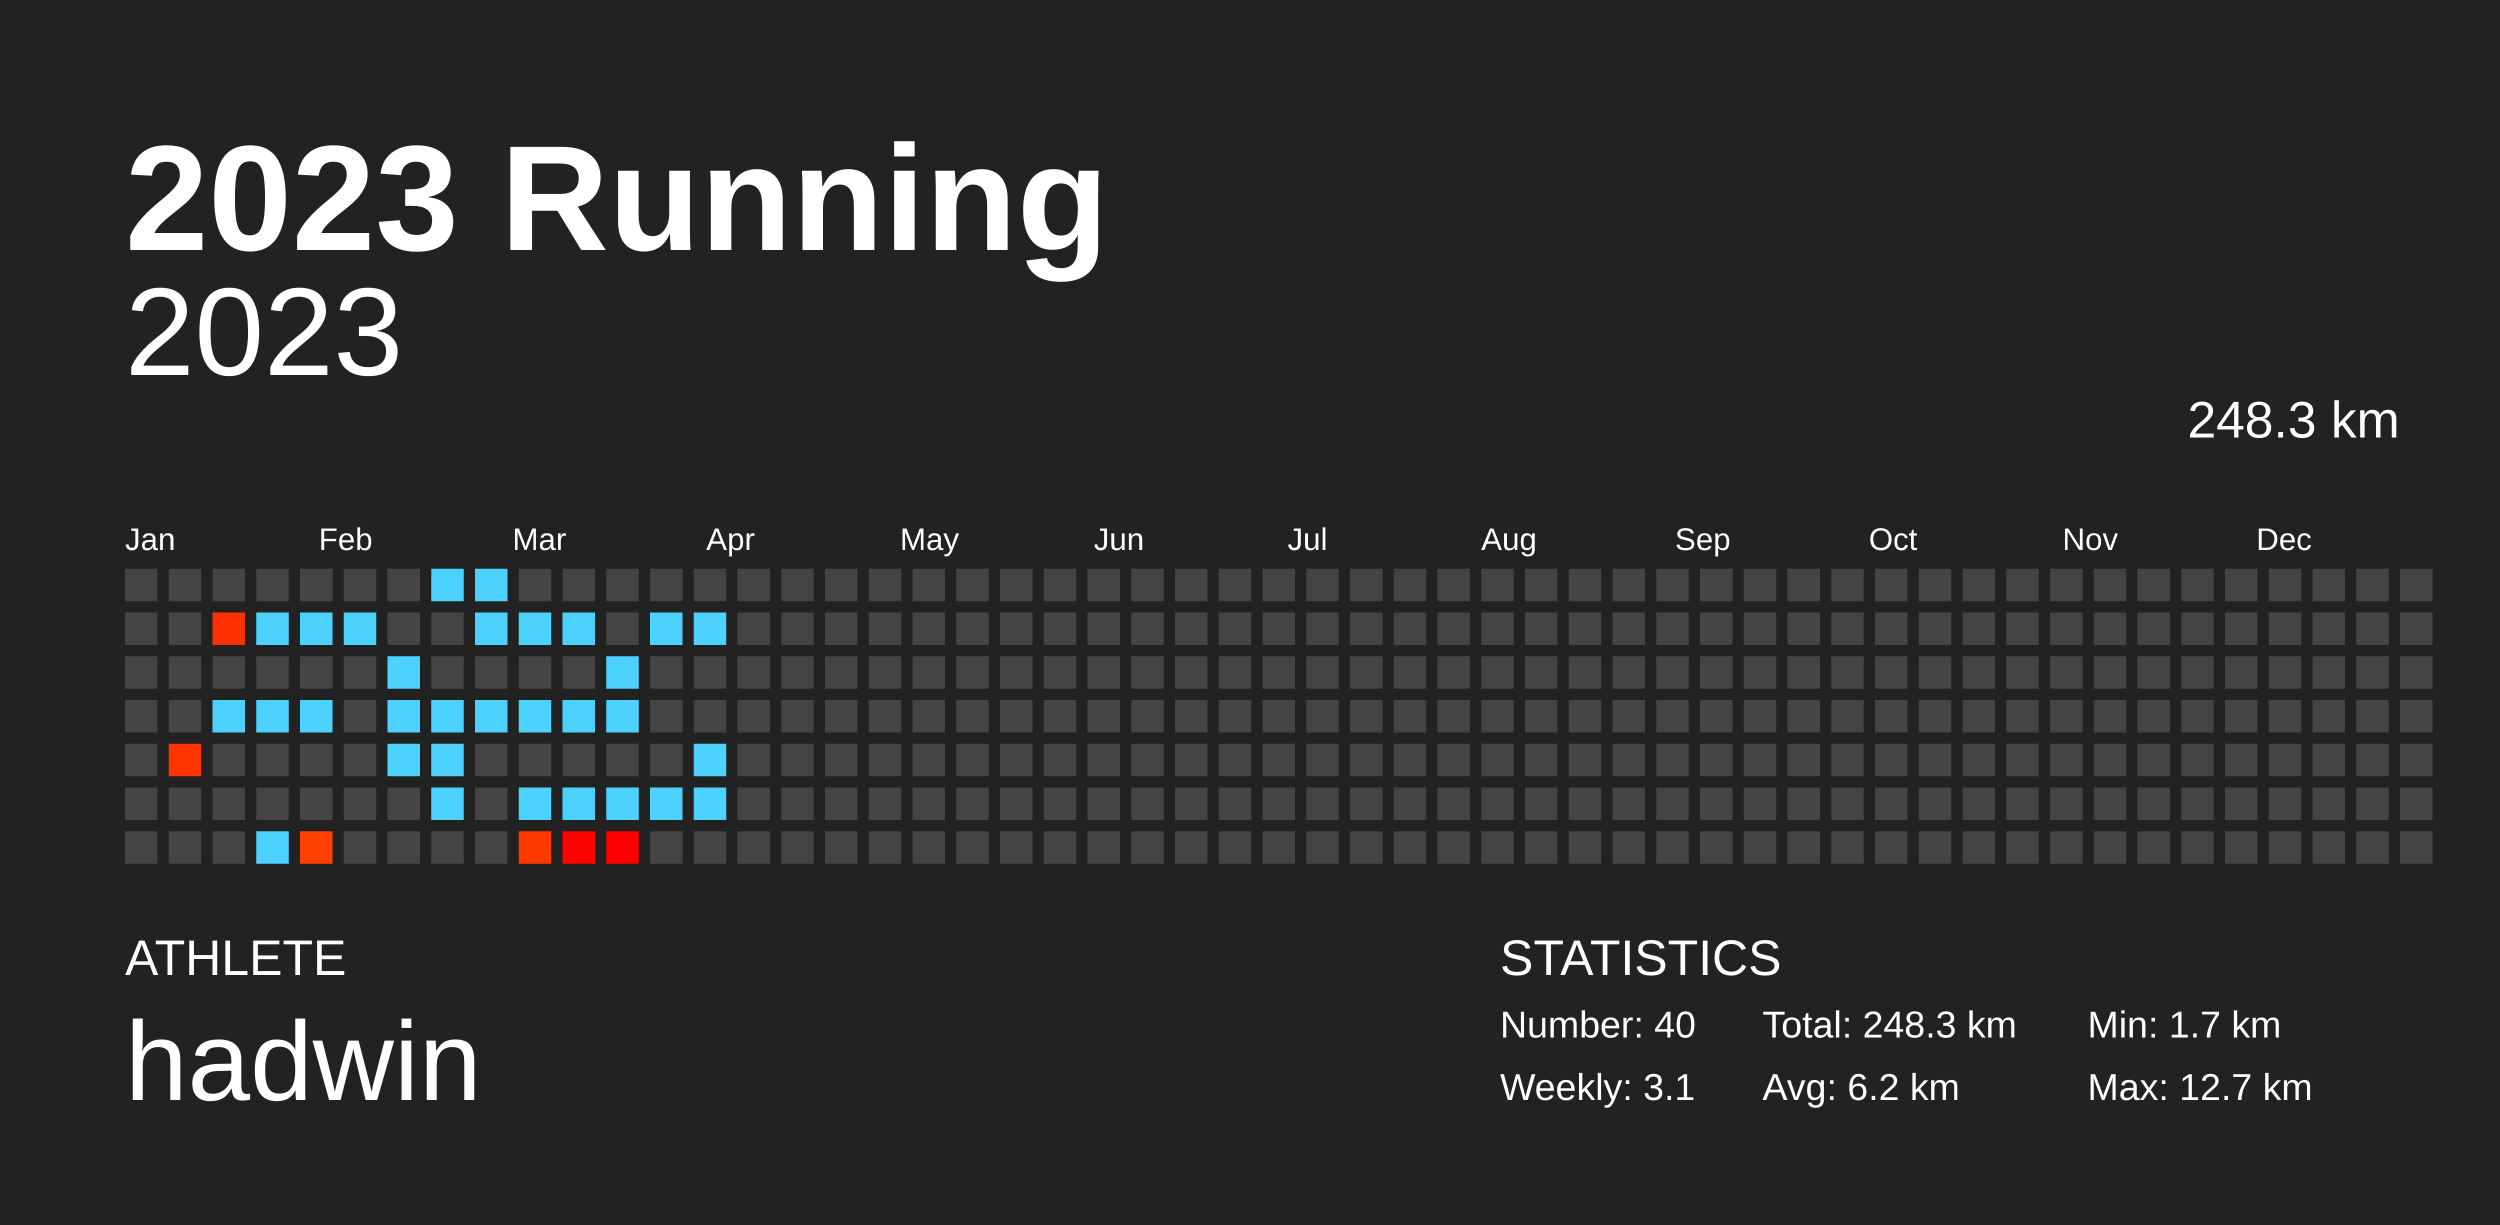
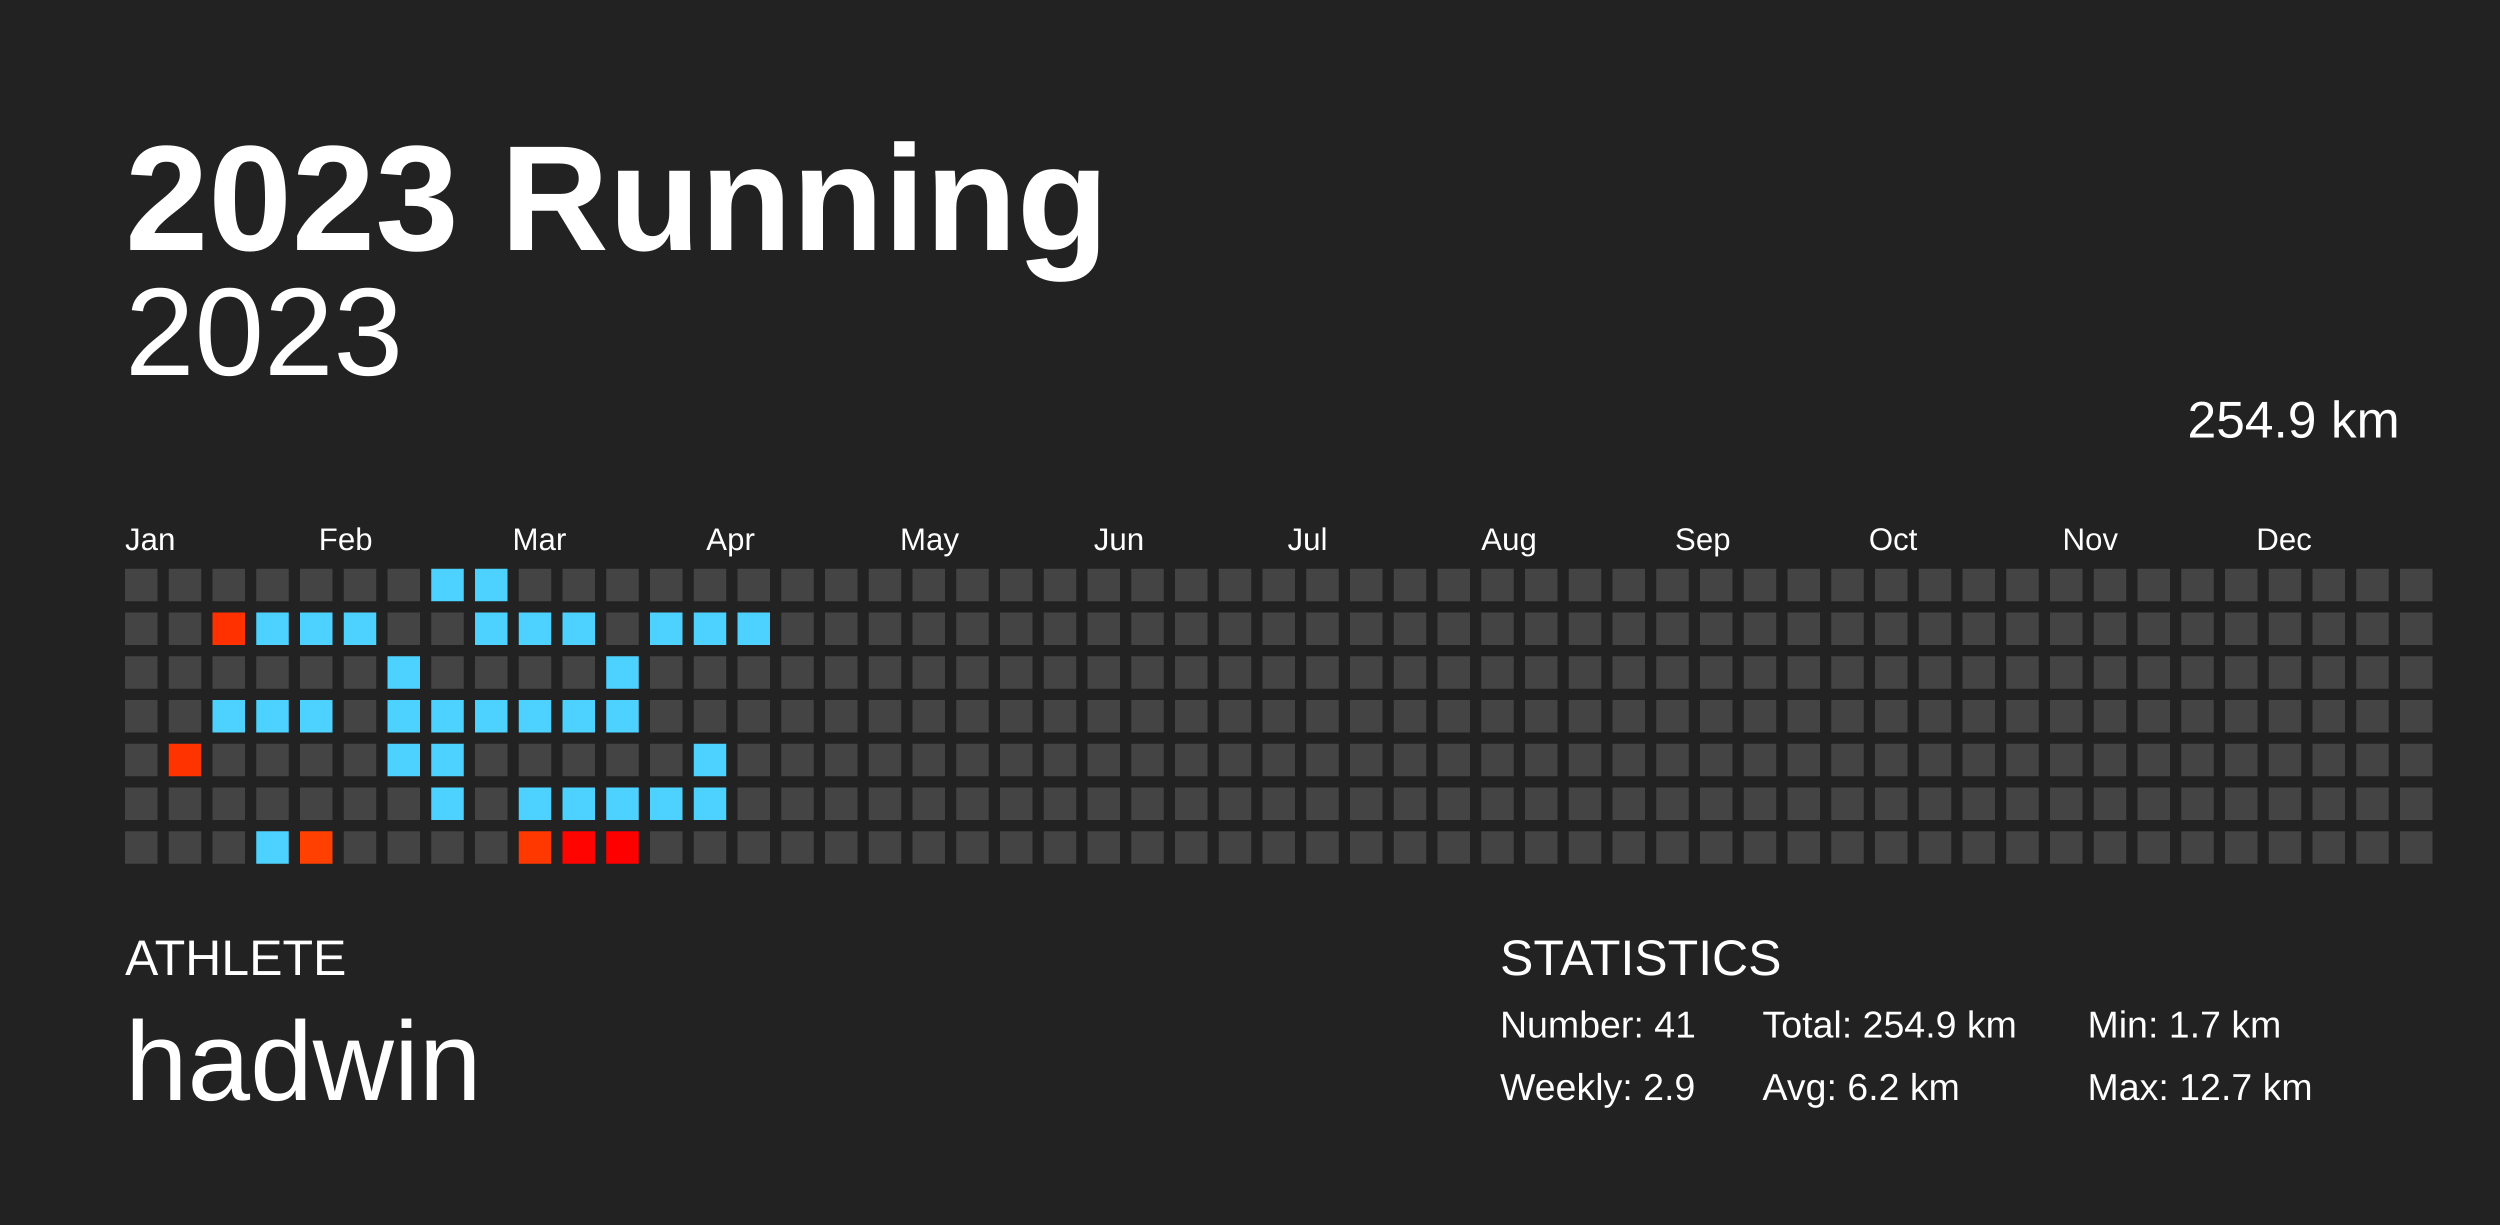
<svg xmlns="http://www.w3.org/2000/svg" baseProfile="full" height="98mm" version="1.1" viewBox="0,0,200,98" width="200mm">
  <defs />
  <rect fill="#222222" height="98" width="200" x="0" y="0" />
  <text fill="#FFFFFF" style="font-size:12px; font-family:Arial; font-weight:bold;" x="10" y="20">2023 Running</text>
  <text fill="#FFFFFF" style="font-size:4px; font-family:Arial" x="10" y="78">ATHLETE</text>
  <text fill="#FFFFFF" style="font-size:9px; font-family:Arial" x="10" y="88">hadwin</text>
  <text fill="#FFFFFF" style="font-size:4px; font-family:Arial" x="120" y="78">STATISTICS</text>
-   <text fill="#FFFFFF" style="font-size:3px; font-family:Arial" x="120" y="83">Number: 40</text>
-   <text fill="#FFFFFF" style="font-size:3px; font-family:Arial" x="120" y="88">Weekly: 3.1</text>
-   <text fill="#FFFFFF" style="font-size:3px; font-family:Arial" x="141" y="83">Total: 248.3 km</text>
+   <text fill="#FFFFFF" style="font-size:3px; font-family:Arial" x="120" y="83">Number: 41</text>
+   <text fill="#FFFFFF" style="font-size:3px; font-family:Arial" x="120" y="88">Weekly: 2.9</text>
+   <text fill="#FFFFFF" style="font-size:3px; font-family:Arial" x="141" y="83">Total: 254.9 km</text>
  <text fill="#FFFFFF" style="font-size:3px; font-family:Arial" x="141" y="88">Avg: 6.2 km</text>
  <text fill="#FFFFFF" style="font-size:3px; font-family:Arial" x="167" y="83">Min: 1.7 km</text>
  <text fill="#FFFFFF" style="font-size:3px; font-family:Arial" x="167" y="88">Max: 12.7 km</text>
  <text alignment-baseline="hanging" fill="#FFFFFF" style="font-size:10.0px; font-family:Arial;" x="10" y="30">2023</text>
-   <text alignment-baseline="hanging" fill="#FFFFFF" style="font-size:4.125px; font-family:Arial;" x="175" y="35">248.3 km</text>
+   <text alignment-baseline="hanging" fill="#FFFFFF" style="font-size:4.125px; font-family:Arial;" x="175" y="35">254.9 km</text>
  <text fill="#FFFFFF" style="font-size:2.5px; font-family:Arial" x="10.0" y="44">Jan</text>
  <text fill="#FFFFFF" style="font-size:2.5px; font-family:Arial" x="25.5" y="44">Feb</text>
  <text fill="#FFFFFF" style="font-size:2.5px; font-family:Arial" x="41.0" y="44">Mar</text>
  <text fill="#FFFFFF" style="font-size:2.5px; font-family:Arial" x="56.5" y="44">Apr</text>
  <text fill="#FFFFFF" style="font-size:2.5px; font-family:Arial" x="72.0" y="44">May</text>
  <text fill="#FFFFFF" style="font-size:2.5px; font-family:Arial" x="87.5" y="44">Jun</text>
  <text fill="#FFFFFF" style="font-size:2.5px; font-family:Arial" x="103.0" y="44">Jul</text>
  <text fill="#FFFFFF" style="font-size:2.5px; font-family:Arial" x="118.5" y="44">Aug</text>
  <text fill="#FFFFFF" style="font-size:2.5px; font-family:Arial" x="134.0" y="44">Sep</text>
  <text fill="#FFFFFF" style="font-size:2.5px; font-family:Arial" x="149.5" y="44">Oct</text>
  <text fill="#FFFFFF" style="font-size:2.5px; font-family:Arial" x="165.0" y="44">Nov</text>
  <text fill="#FFFFFF" style="font-size:2.5px; font-family:Arial" x="180.5" y="44">Dec</text>
  <rect fill="#444444" height="2.6" width="2.6" x="10.0" y="45.5" />
  <rect fill="#444444" height="2.6" width="2.6" x="10.0" y="49.0" />
  <rect fill="#444444" height="2.6" width="2.6" x="10.0" y="52.5" />
  <rect fill="#444444" height="2.6" width="2.6" x="10.0" y="56.0" />
  <rect fill="#444444" height="2.6" width="2.6" x="10.0" y="59.5" />
  <rect fill="#444444" height="2.6" width="2.6" x="10.0" y="63.0" />
  <rect fill="#444444" height="2.6" width="2.6" x="10.0" y="66.5" />
  <rect fill="#444444" height="2.6" width="2.6" x="13.5" y="45.5" />
  <rect fill="#444444" height="2.6" width="2.6" x="13.5" y="49.0" />
  <rect fill="#444444" height="2.6" width="2.6" x="13.5" y="52.5" />
  <rect fill="#444444" height="2.6" width="2.6" x="13.5" y="56.0" />
  <rect fill="#ff3300" height="2.6" width="2.6" x="13.5" y="59.5" />
  <rect fill="#444444" height="2.6" width="2.6" x="13.5" y="63.0" />
  <rect fill="#444444" height="2.6" width="2.6" x="13.5" y="66.5" />
  <rect fill="#444444" height="2.6" width="2.6" x="17.0" y="45.5" />
  <rect fill="#ff3100" height="2.6" width="2.6" x="17.0" y="49.0" />
  <rect fill="#444444" height="2.6" width="2.6" x="17.0" y="52.5" />
  <rect fill="#4dd2ff" height="2.6" width="2.6" x="17.0" y="56.0" />
  <rect fill="#444444" height="2.6" width="2.6" x="17.0" y="59.5" />
  <rect fill="#444444" height="2.6" width="2.6" x="17.0" y="63.0" />
  <rect fill="#444444" height="2.6" width="2.6" x="17.0" y="66.5" />
  <rect fill="#444444" height="2.6" width="2.6" x="20.5" y="45.5" />
  <rect fill="#4dd2ff" height="2.6" width="2.6" x="20.5" y="49.0" />
  <rect fill="#444444" height="2.6" width="2.6" x="20.5" y="52.5" />
  <rect fill="#4dd2ff" height="2.6" width="2.6" x="20.5" y="56.0" />
  <rect fill="#444444" height="2.6" width="2.6" x="20.5" y="59.5" />
  <rect fill="#444444" height="2.6" width="2.6" x="20.5" y="63.0" />
  <rect fill="#4dd2ff" height="2.6" width="2.6" x="20.5" y="66.5" />
  <rect fill="#444444" height="2.6" width="2.6" x="24.0" y="45.5" />
  <rect fill="#4dd2ff" height="2.6" width="2.6" x="24.0" y="49.0" />
  <rect fill="#444444" height="2.6" width="2.6" x="24.0" y="52.5" />
  <rect fill="#4dd2ff" height="2.6" width="2.6" x="24.0" y="56.0" />
  <rect fill="#444444" height="2.6" width="2.6" x="24.0" y="59.5" />
  <rect fill="#444444" height="2.6" width="2.6" x="24.0" y="63.0" />
  <rect fill="#ff4000" height="2.6" width="2.6" x="24.0" y="66.5" />
  <rect fill="#444444" height="2.6" width="2.6" x="27.5" y="45.5" />
  <rect fill="#4dd2ff" height="2.6" width="2.6" x="27.5" y="49.0" />
  <rect fill="#444444" height="2.6" width="2.6" x="27.5" y="52.5" />
  <rect fill="#444444" height="2.6" width="2.6" x="27.5" y="56.0" />
  <rect fill="#444444" height="2.6" width="2.6" x="27.5" y="59.5" />
  <rect fill="#444444" height="2.6" width="2.6" x="27.5" y="63.0" />
  <rect fill="#444444" height="2.6" width="2.6" x="27.5" y="66.5" />
  <rect fill="#444444" height="2.6" width="2.6" x="31.0" y="45.5" />
  <rect fill="#444444" height="2.6" width="2.6" x="31.0" y="49.0" />
  <rect fill="#4dd2ff" height="2.6" width="2.6" x="31.0" y="52.5" />
  <rect fill="#4dd2ff" height="2.6" width="2.6" x="31.0" y="56.0" />
  <rect fill="#4dd2ff" height="2.6" width="2.6" x="31.0" y="59.5" />
  <rect fill="#444444" height="2.6" width="2.6" x="31.0" y="63.0" />
  <rect fill="#444444" height="2.6" width="2.6" x="31.0" y="66.5" />
  <rect fill="#4dd2ff" height="2.6" width="2.6" x="34.5" y="45.5" />
  <rect fill="#444444" height="2.6" width="2.6" x="34.5" y="49.0" />
  <rect fill="#444444" height="2.6" width="2.6" x="34.5" y="52.5" />
  <rect fill="#4dd2ff" height="2.6" width="2.6" x="34.5" y="56.0" />
  <rect fill="#4dd2ff" height="2.6" width="2.6" x="34.5" y="59.5" />
  <rect fill="#4dd2ff" height="2.6" width="2.6" x="34.5" y="63.0" />
  <rect fill="#444444" height="2.6" width="2.6" x="34.5" y="66.5" />
  <rect fill="#4dd2ff" height="2.6" width="2.6" x="38.0" y="45.5" />
  <rect fill="#4dd2ff" height="2.6" width="2.6" x="38.0" y="49.0" />
  <rect fill="#444444" height="2.6" width="2.6" x="38.0" y="52.5" />
  <rect fill="#4dd2ff" height="2.6" width="2.6" x="38.0" y="56.0" />
  <rect fill="#444444" height="2.6" width="2.6" x="38.0" y="59.5" />
  <rect fill="#444444" height="2.6" width="2.6" x="38.0" y="63.0" />
  <rect fill="#444444" height="2.6" width="2.6" x="38.0" y="66.5" />
  <rect fill="#444444" height="2.6" width="2.6" x="41.5" y="45.5" />
  <rect fill="#4dd2ff" height="2.6" width="2.6" x="41.5" y="49.0" />
  <rect fill="#444444" height="2.6" width="2.6" x="41.5" y="52.5" />
  <rect fill="#4dd2ff" height="2.6" width="2.6" x="41.5" y="56.0" />
  <rect fill="#444444" height="2.6" width="2.6" x="41.5" y="59.5" />
  <rect fill="#4dd2ff" height="2.6" width="2.6" x="41.5" y="63.0" />
  <rect fill="#ff3800" height="2.6" width="2.6" x="41.5" y="66.5" />
  <rect fill="#444444" height="2.6" width="2.6" x="45.0" y="45.5" />
  <rect fill="#4dd2ff" height="2.6" width="2.6" x="45.0" y="49.0" />
  <rect fill="#444444" height="2.6" width="2.6" x="45.0" y="52.5" />
  <rect fill="#4dd2ff" height="2.6" width="2.6" x="45.0" y="56.0" />
  <rect fill="#444444" height="2.6" width="2.6" x="45.0" y="59.5" />
  <rect fill="#4dd2ff" height="2.6" width="2.6" x="45.0" y="63.0" />
  <rect fill="#ff0400" height="2.6" width="2.6" x="45.0" y="66.5" />
  <rect fill="#444444" height="2.6" width="2.6" x="48.5" y="45.5" />
  <rect fill="#444444" height="2.6" width="2.6" x="48.5" y="49.0" />
  <rect fill="#4dd2ff" height="2.6" width="2.6" x="48.5" y="52.5" />
  <rect fill="#4dd2ff" height="2.6" width="2.6" x="48.5" y="56.0" />
  <rect fill="#444444" height="2.6" width="2.6" x="48.5" y="59.5" />
  <rect fill="#4dd2ff" height="2.6" width="2.6" x="48.5" y="63.0" />
  <rect fill="#ff0000" height="2.6" width="2.6" x="48.5" y="66.5" />
  <rect fill="#444444" height="2.6" width="2.6" x="52.0" y="45.5" />
  <rect fill="#4dd2ff" height="2.6" width="2.6" x="52.0" y="49.0" />
  <rect fill="#444444" height="2.6" width="2.6" x="52.0" y="52.5" />
  <rect fill="#444444" height="2.6" width="2.6" x="52.0" y="56.0" />
  <rect fill="#444444" height="2.6" width="2.6" x="52.0" y="59.5" />
  <rect fill="#4dd2ff" height="2.6" width="2.6" x="52.0" y="63.0" />
  <rect fill="#444444" height="2.6" width="2.6" x="52.0" y="66.5" />
  <rect fill="#444444" height="2.6" width="2.6" x="55.5" y="45.5" />
  <rect fill="#4dd2ff" height="2.6" width="2.6" x="55.5" y="49.0" />
  <rect fill="#444444" height="2.6" width="2.6" x="55.5" y="52.5" />
  <rect fill="#444444" height="2.6" width="2.6" x="55.5" y="56.0" />
  <rect fill="#4dd2ff" height="2.6" width="2.6" x="55.5" y="59.5" />
  <rect fill="#4dd2ff" height="2.6" width="2.6" x="55.5" y="63.0" />
  <rect fill="#444444" height="2.6" width="2.6" x="55.5" y="66.5" />
  <rect fill="#444444" height="2.6" width="2.6" x="59.0" y="45.5" />
-   <rect fill="#444444" height="2.6" width="2.6" x="59.0" y="49.0" />
+   <rect fill="#4dd2ff" height="2.6" width="2.6" x="59.0" y="49.0" />
  <rect fill="#444444" height="2.6" width="2.6" x="59.0" y="52.5" />
  <rect fill="#444444" height="2.6" width="2.6" x="59.0" y="56.0" />
  <rect fill="#444444" height="2.6" width="2.6" x="59.0" y="59.5" />
  <rect fill="#444444" height="2.6" width="2.6" x="59.0" y="63.0" />
  <rect fill="#444444" height="2.6" width="2.6" x="59.0" y="66.5" />
  <rect fill="#444444" height="2.6" width="2.6" x="62.5" y="45.5" />
  <rect fill="#444444" height="2.6" width="2.6" x="62.5" y="49.0" />
  <rect fill="#444444" height="2.6" width="2.6" x="62.5" y="52.5" />
  <rect fill="#444444" height="2.6" width="2.6" x="62.5" y="56.0" />
  <rect fill="#444444" height="2.6" width="2.6" x="62.5" y="59.5" />
  <rect fill="#444444" height="2.6" width="2.6" x="62.5" y="63.0" />
  <rect fill="#444444" height="2.6" width="2.6" x="62.5" y="66.5" />
  <rect fill="#444444" height="2.6" width="2.6" x="66.0" y="45.5" />
  <rect fill="#444444" height="2.6" width="2.6" x="66.0" y="49.0" />
  <rect fill="#444444" height="2.6" width="2.6" x="66.0" y="52.5" />
  <rect fill="#444444" height="2.6" width="2.6" x="66.0" y="56.0" />
  <rect fill="#444444" height="2.6" width="2.6" x="66.0" y="59.5" />
  <rect fill="#444444" height="2.6" width="2.6" x="66.0" y="63.0" />
  <rect fill="#444444" height="2.6" width="2.6" x="66.0" y="66.5" />
  <rect fill="#444444" height="2.6" width="2.6" x="69.5" y="45.5" />
  <rect fill="#444444" height="2.6" width="2.6" x="69.5" y="49.0" />
  <rect fill="#444444" height="2.6" width="2.6" x="69.5" y="52.5" />
  <rect fill="#444444" height="2.6" width="2.6" x="69.5" y="56.0" />
  <rect fill="#444444" height="2.6" width="2.6" x="69.5" y="59.5" />
  <rect fill="#444444" height="2.6" width="2.6" x="69.5" y="63.0" />
  <rect fill="#444444" height="2.6" width="2.6" x="69.5" y="66.5" />
  <rect fill="#444444" height="2.6" width="2.6" x="73.0" y="45.5" />
  <rect fill="#444444" height="2.6" width="2.6" x="73.0" y="49.0" />
  <rect fill="#444444" height="2.6" width="2.6" x="73.0" y="52.5" />
  <rect fill="#444444" height="2.6" width="2.6" x="73.0" y="56.0" />
  <rect fill="#444444" height="2.6" width="2.6" x="73.0" y="59.5" />
  <rect fill="#444444" height="2.6" width="2.6" x="73.0" y="63.0" />
  <rect fill="#444444" height="2.6" width="2.6" x="73.0" y="66.5" />
  <rect fill="#444444" height="2.6" width="2.6" x="76.5" y="45.5" />
  <rect fill="#444444" height="2.6" width="2.6" x="76.5" y="49.0" />
  <rect fill="#444444" height="2.6" width="2.6" x="76.5" y="52.5" />
  <rect fill="#444444" height="2.6" width="2.6" x="76.5" y="56.0" />
  <rect fill="#444444" height="2.6" width="2.6" x="76.5" y="59.5" />
  <rect fill="#444444" height="2.6" width="2.6" x="76.5" y="63.0" />
  <rect fill="#444444" height="2.6" width="2.6" x="76.5" y="66.5" />
  <rect fill="#444444" height="2.6" width="2.6" x="80.0" y="45.5" />
  <rect fill="#444444" height="2.6" width="2.6" x="80.0" y="49.0" />
  <rect fill="#444444" height="2.6" width="2.6" x="80.0" y="52.5" />
  <rect fill="#444444" height="2.6" width="2.6" x="80.0" y="56.0" />
  <rect fill="#444444" height="2.6" width="2.6" x="80.0" y="59.5" />
  <rect fill="#444444" height="2.6" width="2.6" x="80.0" y="63.0" />
  <rect fill="#444444" height="2.6" width="2.6" x="80.0" y="66.5" />
  <rect fill="#444444" height="2.6" width="2.6" x="83.5" y="45.5" />
  <rect fill="#444444" height="2.6" width="2.6" x="83.5" y="49.0" />
  <rect fill="#444444" height="2.6" width="2.6" x="83.5" y="52.5" />
  <rect fill="#444444" height="2.6" width="2.6" x="83.5" y="56.0" />
  <rect fill="#444444" height="2.6" width="2.6" x="83.5" y="59.5" />
  <rect fill="#444444" height="2.6" width="2.6" x="83.5" y="63.0" />
  <rect fill="#444444" height="2.6" width="2.6" x="83.5" y="66.5" />
  <rect fill="#444444" height="2.6" width="2.6" x="87.0" y="45.5" />
  <rect fill="#444444" height="2.6" width="2.6" x="87.0" y="49.0" />
  <rect fill="#444444" height="2.6" width="2.6" x="87.0" y="52.5" />
  <rect fill="#444444" height="2.6" width="2.6" x="87.0" y="56.0" />
  <rect fill="#444444" height="2.6" width="2.6" x="87.0" y="59.5" />
  <rect fill="#444444" height="2.6" width="2.6" x="87.0" y="63.0" />
  <rect fill="#444444" height="2.6" width="2.6" x="87.0" y="66.5" />
  <rect fill="#444444" height="2.6" width="2.6" x="90.5" y="45.5" />
  <rect fill="#444444" height="2.6" width="2.6" x="90.5" y="49.0" />
  <rect fill="#444444" height="2.6" width="2.6" x="90.5" y="52.5" />
  <rect fill="#444444" height="2.6" width="2.6" x="90.5" y="56.0" />
  <rect fill="#444444" height="2.6" width="2.6" x="90.5" y="59.5" />
  <rect fill="#444444" height="2.6" width="2.6" x="90.5" y="63.0" />
  <rect fill="#444444" height="2.6" width="2.6" x="90.5" y="66.5" />
  <rect fill="#444444" height="2.6" width="2.6" x="94.0" y="45.5" />
  <rect fill="#444444" height="2.6" width="2.6" x="94.0" y="49.0" />
  <rect fill="#444444" height="2.6" width="2.6" x="94.0" y="52.5" />
  <rect fill="#444444" height="2.6" width="2.6" x="94.0" y="56.0" />
  <rect fill="#444444" height="2.6" width="2.6" x="94.0" y="59.5" />
  <rect fill="#444444" height="2.6" width="2.6" x="94.0" y="63.0" />
  <rect fill="#444444" height="2.6" width="2.6" x="94.0" y="66.5" />
  <rect fill="#444444" height="2.6" width="2.6" x="97.5" y="45.5" />
  <rect fill="#444444" height="2.6" width="2.6" x="97.5" y="49.0" />
  <rect fill="#444444" height="2.6" width="2.6" x="97.5" y="52.5" />
  <rect fill="#444444" height="2.6" width="2.6" x="97.5" y="56.0" />
  <rect fill="#444444" height="2.6" width="2.6" x="97.5" y="59.5" />
  <rect fill="#444444" height="2.6" width="2.6" x="97.5" y="63.0" />
  <rect fill="#444444" height="2.6" width="2.6" x="97.5" y="66.5" />
  <rect fill="#444444" height="2.6" width="2.6" x="101.0" y="45.5" />
  <rect fill="#444444" height="2.6" width="2.6" x="101.0" y="49.0" />
  <rect fill="#444444" height="2.6" width="2.6" x="101.0" y="52.5" />
  <rect fill="#444444" height="2.6" width="2.6" x="101.0" y="56.0" />
  <rect fill="#444444" height="2.6" width="2.6" x="101.0" y="59.5" />
  <rect fill="#444444" height="2.6" width="2.6" x="101.0" y="63.0" />
  <rect fill="#444444" height="2.6" width="2.6" x="101.0" y="66.5" />
  <rect fill="#444444" height="2.6" width="2.6" x="104.5" y="45.5" />
  <rect fill="#444444" height="2.6" width="2.6" x="104.5" y="49.0" />
  <rect fill="#444444" height="2.6" width="2.6" x="104.5" y="52.5" />
  <rect fill="#444444" height="2.6" width="2.6" x="104.5" y="56.0" />
  <rect fill="#444444" height="2.6" width="2.6" x="104.5" y="59.5" />
  <rect fill="#444444" height="2.6" width="2.6" x="104.5" y="63.0" />
  <rect fill="#444444" height="2.6" width="2.6" x="104.5" y="66.5" />
  <rect fill="#444444" height="2.6" width="2.6" x="108.0" y="45.5" />
  <rect fill="#444444" height="2.6" width="2.6" x="108.0" y="49.0" />
  <rect fill="#444444" height="2.6" width="2.6" x="108.0" y="52.5" />
  <rect fill="#444444" height="2.6" width="2.6" x="108.0" y="56.0" />
  <rect fill="#444444" height="2.6" width="2.6" x="108.0" y="59.5" />
  <rect fill="#444444" height="2.6" width="2.6" x="108.0" y="63.0" />
  <rect fill="#444444" height="2.6" width="2.6" x="108.0" y="66.5" />
  <rect fill="#444444" height="2.6" width="2.6" x="111.5" y="45.5" />
  <rect fill="#444444" height="2.6" width="2.6" x="111.5" y="49.0" />
  <rect fill="#444444" height="2.6" width="2.6" x="111.5" y="52.5" />
  <rect fill="#444444" height="2.6" width="2.6" x="111.5" y="56.0" />
  <rect fill="#444444" height="2.6" width="2.6" x="111.5" y="59.5" />
  <rect fill="#444444" height="2.6" width="2.6" x="111.5" y="63.0" />
  <rect fill="#444444" height="2.6" width="2.6" x="111.5" y="66.5" />
  <rect fill="#444444" height="2.6" width="2.6" x="115.0" y="45.5" />
  <rect fill="#444444" height="2.6" width="2.6" x="115.0" y="49.0" />
  <rect fill="#444444" height="2.6" width="2.6" x="115.0" y="52.5" />
  <rect fill="#444444" height="2.6" width="2.6" x="115.0" y="56.0" />
  <rect fill="#444444" height="2.6" width="2.6" x="115.0" y="59.5" />
  <rect fill="#444444" height="2.6" width="2.6" x="115.0" y="63.0" />
  <rect fill="#444444" height="2.6" width="2.6" x="115.0" y="66.5" />
  <rect fill="#444444" height="2.6" width="2.6" x="118.5" y="45.5" />
  <rect fill="#444444" height="2.6" width="2.6" x="118.5" y="49.0" />
  <rect fill="#444444" height="2.6" width="2.6" x="118.5" y="52.5" />
  <rect fill="#444444" height="2.6" width="2.6" x="118.5" y="56.0" />
  <rect fill="#444444" height="2.6" width="2.6" x="118.5" y="59.5" />
  <rect fill="#444444" height="2.6" width="2.6" x="118.5" y="63.0" />
  <rect fill="#444444" height="2.6" width="2.6" x="118.5" y="66.5" />
  <rect fill="#444444" height="2.6" width="2.6" x="122.0" y="45.5" />
  <rect fill="#444444" height="2.6" width="2.6" x="122.0" y="49.0" />
  <rect fill="#444444" height="2.6" width="2.6" x="122.0" y="52.5" />
  <rect fill="#444444" height="2.6" width="2.6" x="122.0" y="56.0" />
  <rect fill="#444444" height="2.6" width="2.6" x="122.0" y="59.5" />
  <rect fill="#444444" height="2.6" width="2.6" x="122.0" y="63.0" />
  <rect fill="#444444" height="2.6" width="2.6" x="122.0" y="66.5" />
  <rect fill="#444444" height="2.6" width="2.6" x="125.5" y="45.5" />
  <rect fill="#444444" height="2.6" width="2.6" x="125.5" y="49.0" />
  <rect fill="#444444" height="2.6" width="2.6" x="125.5" y="52.5" />
  <rect fill="#444444" height="2.6" width="2.6" x="125.5" y="56.0" />
  <rect fill="#444444" height="2.6" width="2.6" x="125.5" y="59.5" />
  <rect fill="#444444" height="2.6" width="2.6" x="125.5" y="63.0" />
  <rect fill="#444444" height="2.6" width="2.6" x="125.5" y="66.5" />
  <rect fill="#444444" height="2.6" width="2.6" x="129.0" y="45.5" />
  <rect fill="#444444" height="2.6" width="2.6" x="129.0" y="49.0" />
  <rect fill="#444444" height="2.6" width="2.6" x="129.0" y="52.5" />
  <rect fill="#444444" height="2.6" width="2.6" x="129.0" y="56.0" />
  <rect fill="#444444" height="2.6" width="2.6" x="129.0" y="59.5" />
  <rect fill="#444444" height="2.6" width="2.6" x="129.0" y="63.0" />
  <rect fill="#444444" height="2.6" width="2.6" x="129.0" y="66.5" />
  <rect fill="#444444" height="2.6" width="2.6" x="132.5" y="45.5" />
  <rect fill="#444444" height="2.6" width="2.6" x="132.5" y="49.0" />
  <rect fill="#444444" height="2.6" width="2.6" x="132.5" y="52.5" />
  <rect fill="#444444" height="2.6" width="2.6" x="132.5" y="56.0" />
  <rect fill="#444444" height="2.6" width="2.6" x="132.5" y="59.5" />
  <rect fill="#444444" height="2.6" width="2.6" x="132.5" y="63.0" />
  <rect fill="#444444" height="2.6" width="2.6" x="132.5" y="66.5" />
  <rect fill="#444444" height="2.6" width="2.6" x="136.0" y="45.5" />
  <rect fill="#444444" height="2.6" width="2.6" x="136.0" y="49.0" />
  <rect fill="#444444" height="2.6" width="2.6" x="136.0" y="52.5" />
  <rect fill="#444444" height="2.6" width="2.6" x="136.0" y="56.0" />
  <rect fill="#444444" height="2.6" width="2.6" x="136.0" y="59.5" />
  <rect fill="#444444" height="2.6" width="2.6" x="136.0" y="63.0" />
  <rect fill="#444444" height="2.6" width="2.6" x="136.0" y="66.5" />
  <rect fill="#444444" height="2.6" width="2.6" x="139.5" y="45.5" />
  <rect fill="#444444" height="2.6" width="2.6" x="139.5" y="49.0" />
  <rect fill="#444444" height="2.6" width="2.6" x="139.5" y="52.5" />
  <rect fill="#444444" height="2.6" width="2.6" x="139.5" y="56.0" />
  <rect fill="#444444" height="2.6" width="2.6" x="139.5" y="59.5" />
  <rect fill="#444444" height="2.6" width="2.6" x="139.5" y="63.0" />
  <rect fill="#444444" height="2.6" width="2.6" x="139.5" y="66.5" />
  <rect fill="#444444" height="2.6" width="2.6" x="143.0" y="45.5" />
  <rect fill="#444444" height="2.6" width="2.6" x="143.0" y="49.0" />
  <rect fill="#444444" height="2.6" width="2.6" x="143.0" y="52.5" />
  <rect fill="#444444" height="2.6" width="2.6" x="143.0" y="56.0" />
  <rect fill="#444444" height="2.6" width="2.6" x="143.0" y="59.5" />
  <rect fill="#444444" height="2.6" width="2.6" x="143.0" y="63.0" />
  <rect fill="#444444" height="2.6" width="2.6" x="143.0" y="66.5" />
  <rect fill="#444444" height="2.6" width="2.6" x="146.5" y="45.5" />
  <rect fill="#444444" height="2.6" width="2.6" x="146.5" y="49.0" />
  <rect fill="#444444" height="2.6" width="2.6" x="146.5" y="52.5" />
  <rect fill="#444444" height="2.6" width="2.6" x="146.5" y="56.0" />
  <rect fill="#444444" height="2.6" width="2.6" x="146.5" y="59.5" />
  <rect fill="#444444" height="2.6" width="2.6" x="146.5" y="63.0" />
  <rect fill="#444444" height="2.6" width="2.6" x="146.5" y="66.5" />
  <rect fill="#444444" height="2.6" width="2.6" x="150.0" y="45.5" />
  <rect fill="#444444" height="2.6" width="2.6" x="150.0" y="49.0" />
  <rect fill="#444444" height="2.6" width="2.6" x="150.0" y="52.5" />
  <rect fill="#444444" height="2.6" width="2.6" x="150.0" y="56.0" />
  <rect fill="#444444" height="2.6" width="2.6" x="150.0" y="59.5" />
  <rect fill="#444444" height="2.6" width="2.6" x="150.0" y="63.0" />
  <rect fill="#444444" height="2.6" width="2.6" x="150.0" y="66.5" />
  <rect fill="#444444" height="2.6" width="2.6" x="153.5" y="45.5" />
  <rect fill="#444444" height="2.6" width="2.6" x="153.5" y="49.0" />
  <rect fill="#444444" height="2.6" width="2.6" x="153.5" y="52.5" />
  <rect fill="#444444" height="2.6" width="2.6" x="153.5" y="56.0" />
  <rect fill="#444444" height="2.6" width="2.6" x="153.5" y="59.5" />
  <rect fill="#444444" height="2.6" width="2.6" x="153.5" y="63.0" />
  <rect fill="#444444" height="2.6" width="2.6" x="153.5" y="66.5" />
  <rect fill="#444444" height="2.6" width="2.6" x="157.0" y="45.5" />
  <rect fill="#444444" height="2.6" width="2.6" x="157.0" y="49.0" />
  <rect fill="#444444" height="2.6" width="2.6" x="157.0" y="52.5" />
  <rect fill="#444444" height="2.6" width="2.6" x="157.0" y="56.0" />
  <rect fill="#444444" height="2.6" width="2.6" x="157.0" y="59.5" />
  <rect fill="#444444" height="2.6" width="2.6" x="157.0" y="63.0" />
  <rect fill="#444444" height="2.6" width="2.6" x="157.0" y="66.5" />
  <rect fill="#444444" height="2.6" width="2.6" x="160.5" y="45.5" />
  <rect fill="#444444" height="2.6" width="2.6" x="160.5" y="49.0" />
  <rect fill="#444444" height="2.6" width="2.6" x="160.5" y="52.5" />
  <rect fill="#444444" height="2.6" width="2.6" x="160.5" y="56.0" />
  <rect fill="#444444" height="2.6" width="2.6" x="160.5" y="59.5" />
  <rect fill="#444444" height="2.6" width="2.6" x="160.5" y="63.0" />
  <rect fill="#444444" height="2.6" width="2.6" x="160.5" y="66.5" />
  <rect fill="#444444" height="2.6" width="2.6" x="164.0" y="45.5" />
  <rect fill="#444444" height="2.6" width="2.6" x="164.0" y="49.0" />
  <rect fill="#444444" height="2.6" width="2.6" x="164.0" y="52.5" />
  <rect fill="#444444" height="2.6" width="2.6" x="164.0" y="56.0" />
  <rect fill="#444444" height="2.6" width="2.6" x="164.0" y="59.5" />
  <rect fill="#444444" height="2.6" width="2.6" x="164.0" y="63.0" />
  <rect fill="#444444" height="2.6" width="2.6" x="164.0" y="66.5" />
  <rect fill="#444444" height="2.6" width="2.6" x="167.5" y="45.5" />
  <rect fill="#444444" height="2.6" width="2.6" x="167.5" y="49.0" />
  <rect fill="#444444" height="2.6" width="2.6" x="167.5" y="52.5" />
  <rect fill="#444444" height="2.6" width="2.6" x="167.5" y="56.0" />
  <rect fill="#444444" height="2.6" width="2.6" x="167.5" y="59.5" />
  <rect fill="#444444" height="2.6" width="2.6" x="167.5" y="63.0" />
  <rect fill="#444444" height="2.6" width="2.6" x="167.5" y="66.5" />
  <rect fill="#444444" height="2.6" width="2.6" x="171.0" y="45.5" />
  <rect fill="#444444" height="2.6" width="2.6" x="171.0" y="49.0" />
  <rect fill="#444444" height="2.6" width="2.6" x="171.0" y="52.5" />
  <rect fill="#444444" height="2.6" width="2.6" x="171.0" y="56.0" />
  <rect fill="#444444" height="2.6" width="2.6" x="171.0" y="59.5" />
  <rect fill="#444444" height="2.6" width="2.6" x="171.0" y="63.0" />
  <rect fill="#444444" height="2.6" width="2.6" x="171.0" y="66.5" />
  <rect fill="#444444" height="2.6" width="2.6" x="174.5" y="45.5" />
  <rect fill="#444444" height="2.6" width="2.6" x="174.5" y="49.0" />
  <rect fill="#444444" height="2.6" width="2.6" x="174.5" y="52.5" />
  <rect fill="#444444" height="2.6" width="2.6" x="174.5" y="56.0" />
  <rect fill="#444444" height="2.6" width="2.6" x="174.5" y="59.5" />
  <rect fill="#444444" height="2.6" width="2.6" x="174.5" y="63.0" />
  <rect fill="#444444" height="2.6" width="2.6" x="174.5" y="66.5" />
  <rect fill="#444444" height="2.6" width="2.6" x="178.0" y="45.5" />
  <rect fill="#444444" height="2.6" width="2.6" x="178.0" y="49.0" />
  <rect fill="#444444" height="2.6" width="2.6" x="178.0" y="52.5" />
  <rect fill="#444444" height="2.6" width="2.6" x="178.0" y="56.0" />
  <rect fill="#444444" height="2.6" width="2.6" x="178.0" y="59.5" />
  <rect fill="#444444" height="2.6" width="2.6" x="178.0" y="63.0" />
  <rect fill="#444444" height="2.6" width="2.6" x="178.0" y="66.5" />
  <rect fill="#444444" height="2.6" width="2.6" x="181.5" y="45.5" />
  <rect fill="#444444" height="2.6" width="2.6" x="181.5" y="49.0" />
  <rect fill="#444444" height="2.6" width="2.6" x="181.5" y="52.5" />
  <rect fill="#444444" height="2.6" width="2.6" x="181.5" y="56.0" />
  <rect fill="#444444" height="2.6" width="2.6" x="181.5" y="59.5" />
  <rect fill="#444444" height="2.6" width="2.6" x="181.5" y="63.0" />
  <rect fill="#444444" height="2.6" width="2.6" x="181.5" y="66.5" />
  <rect fill="#444444" height="2.6" width="2.6" x="185.0" y="45.5" />
  <rect fill="#444444" height="2.6" width="2.6" x="185.0" y="49.0" />
  <rect fill="#444444" height="2.6" width="2.6" x="185.0" y="52.5" />
  <rect fill="#444444" height="2.6" width="2.6" x="185.0" y="56.0" />
  <rect fill="#444444" height="2.6" width="2.6" x="185.0" y="59.5" />
  <rect fill="#444444" height="2.6" width="2.6" x="185.0" y="63.0" />
  <rect fill="#444444" height="2.6" width="2.6" x="185.0" y="66.5" />
  <rect fill="#444444" height="2.6" width="2.6" x="188.5" y="45.5" />
  <rect fill="#444444" height="2.6" width="2.6" x="188.5" y="49.0" />
  <rect fill="#444444" height="2.6" width="2.6" x="188.5" y="52.5" />
  <rect fill="#444444" height="2.6" width="2.6" x="188.5" y="56.0" />
  <rect fill="#444444" height="2.6" width="2.6" x="188.5" y="59.5" />
  <rect fill="#444444" height="2.6" width="2.6" x="188.5" y="63.0" />
  <rect fill="#444444" height="2.6" width="2.6" x="188.5" y="66.5" />
  <rect fill="#444444" height="2.6" width="2.6" x="192.0" y="45.5" />
  <rect fill="#444444" height="2.6" width="2.6" x="192.0" y="49.0" />
  <rect fill="#444444" height="2.6" width="2.6" x="192.0" y="52.5" />
  <rect fill="#444444" height="2.6" width="2.6" x="192.0" y="56.0" />
  <rect fill="#444444" height="2.6" width="2.6" x="192.0" y="59.5" />
  <rect fill="#444444" height="2.6" width="2.6" x="192.0" y="63.0" />
  <rect fill="#444444" height="2.6" width="2.6" x="192.0" y="66.5" />
</svg>
